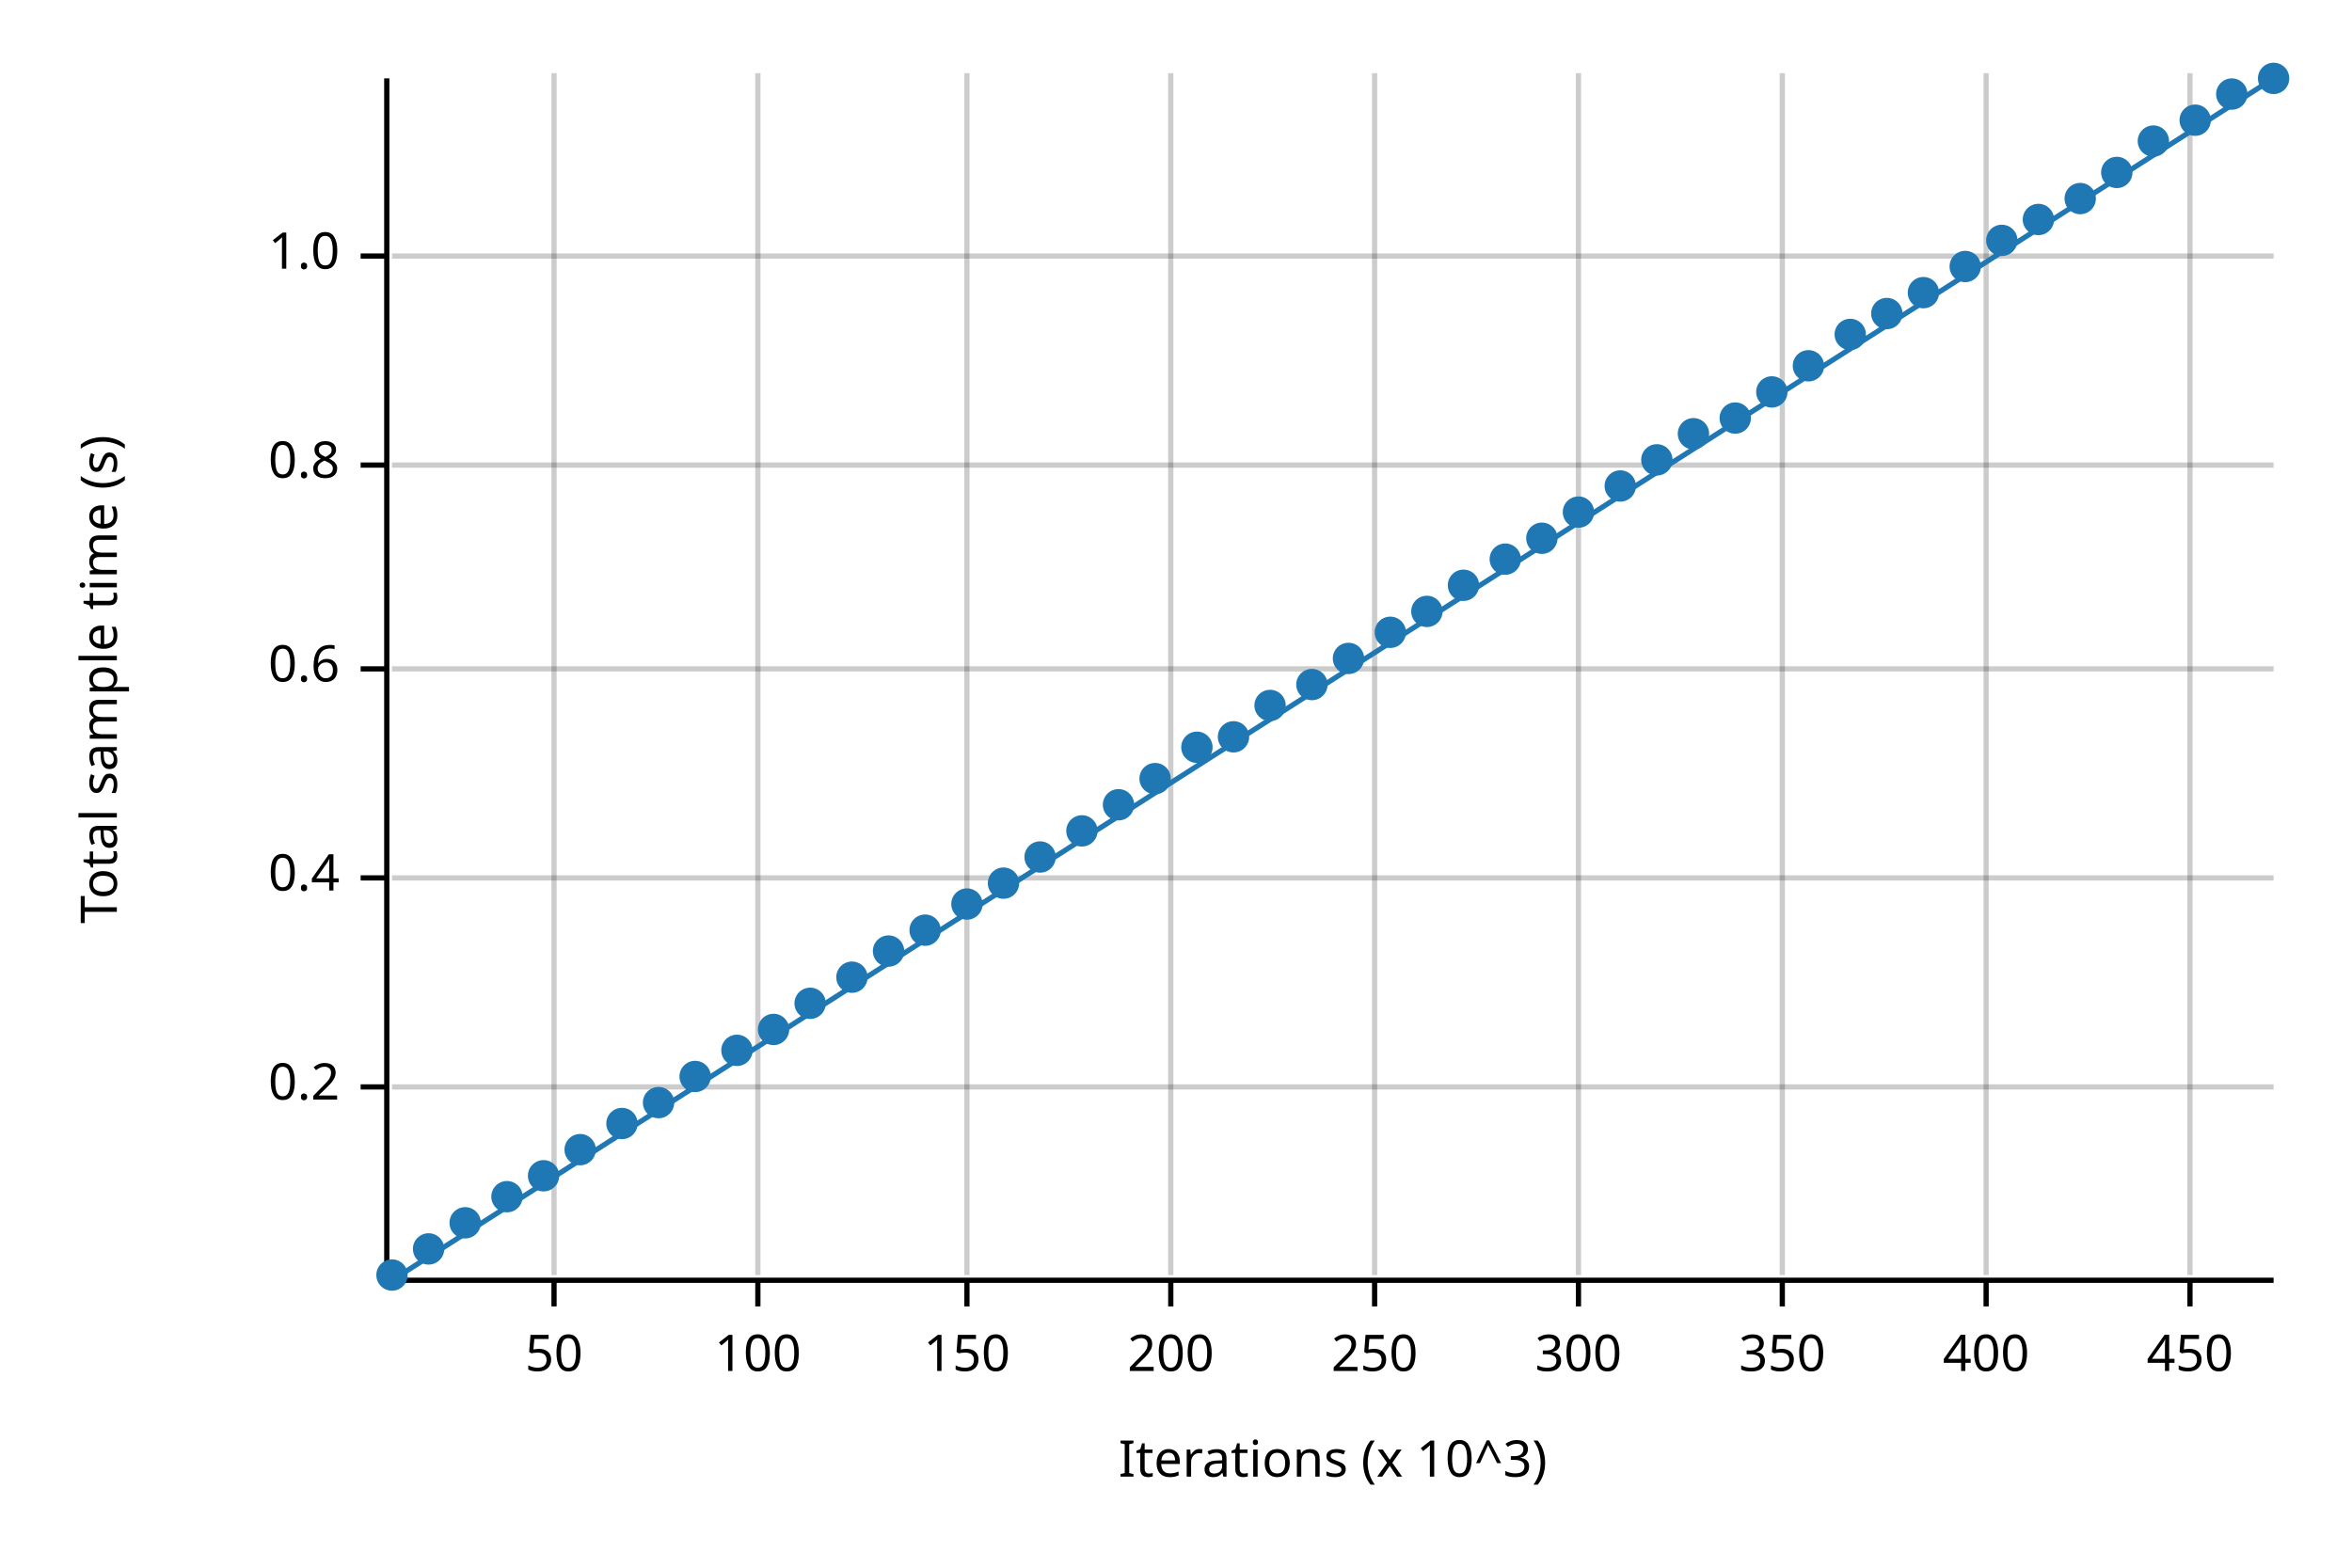
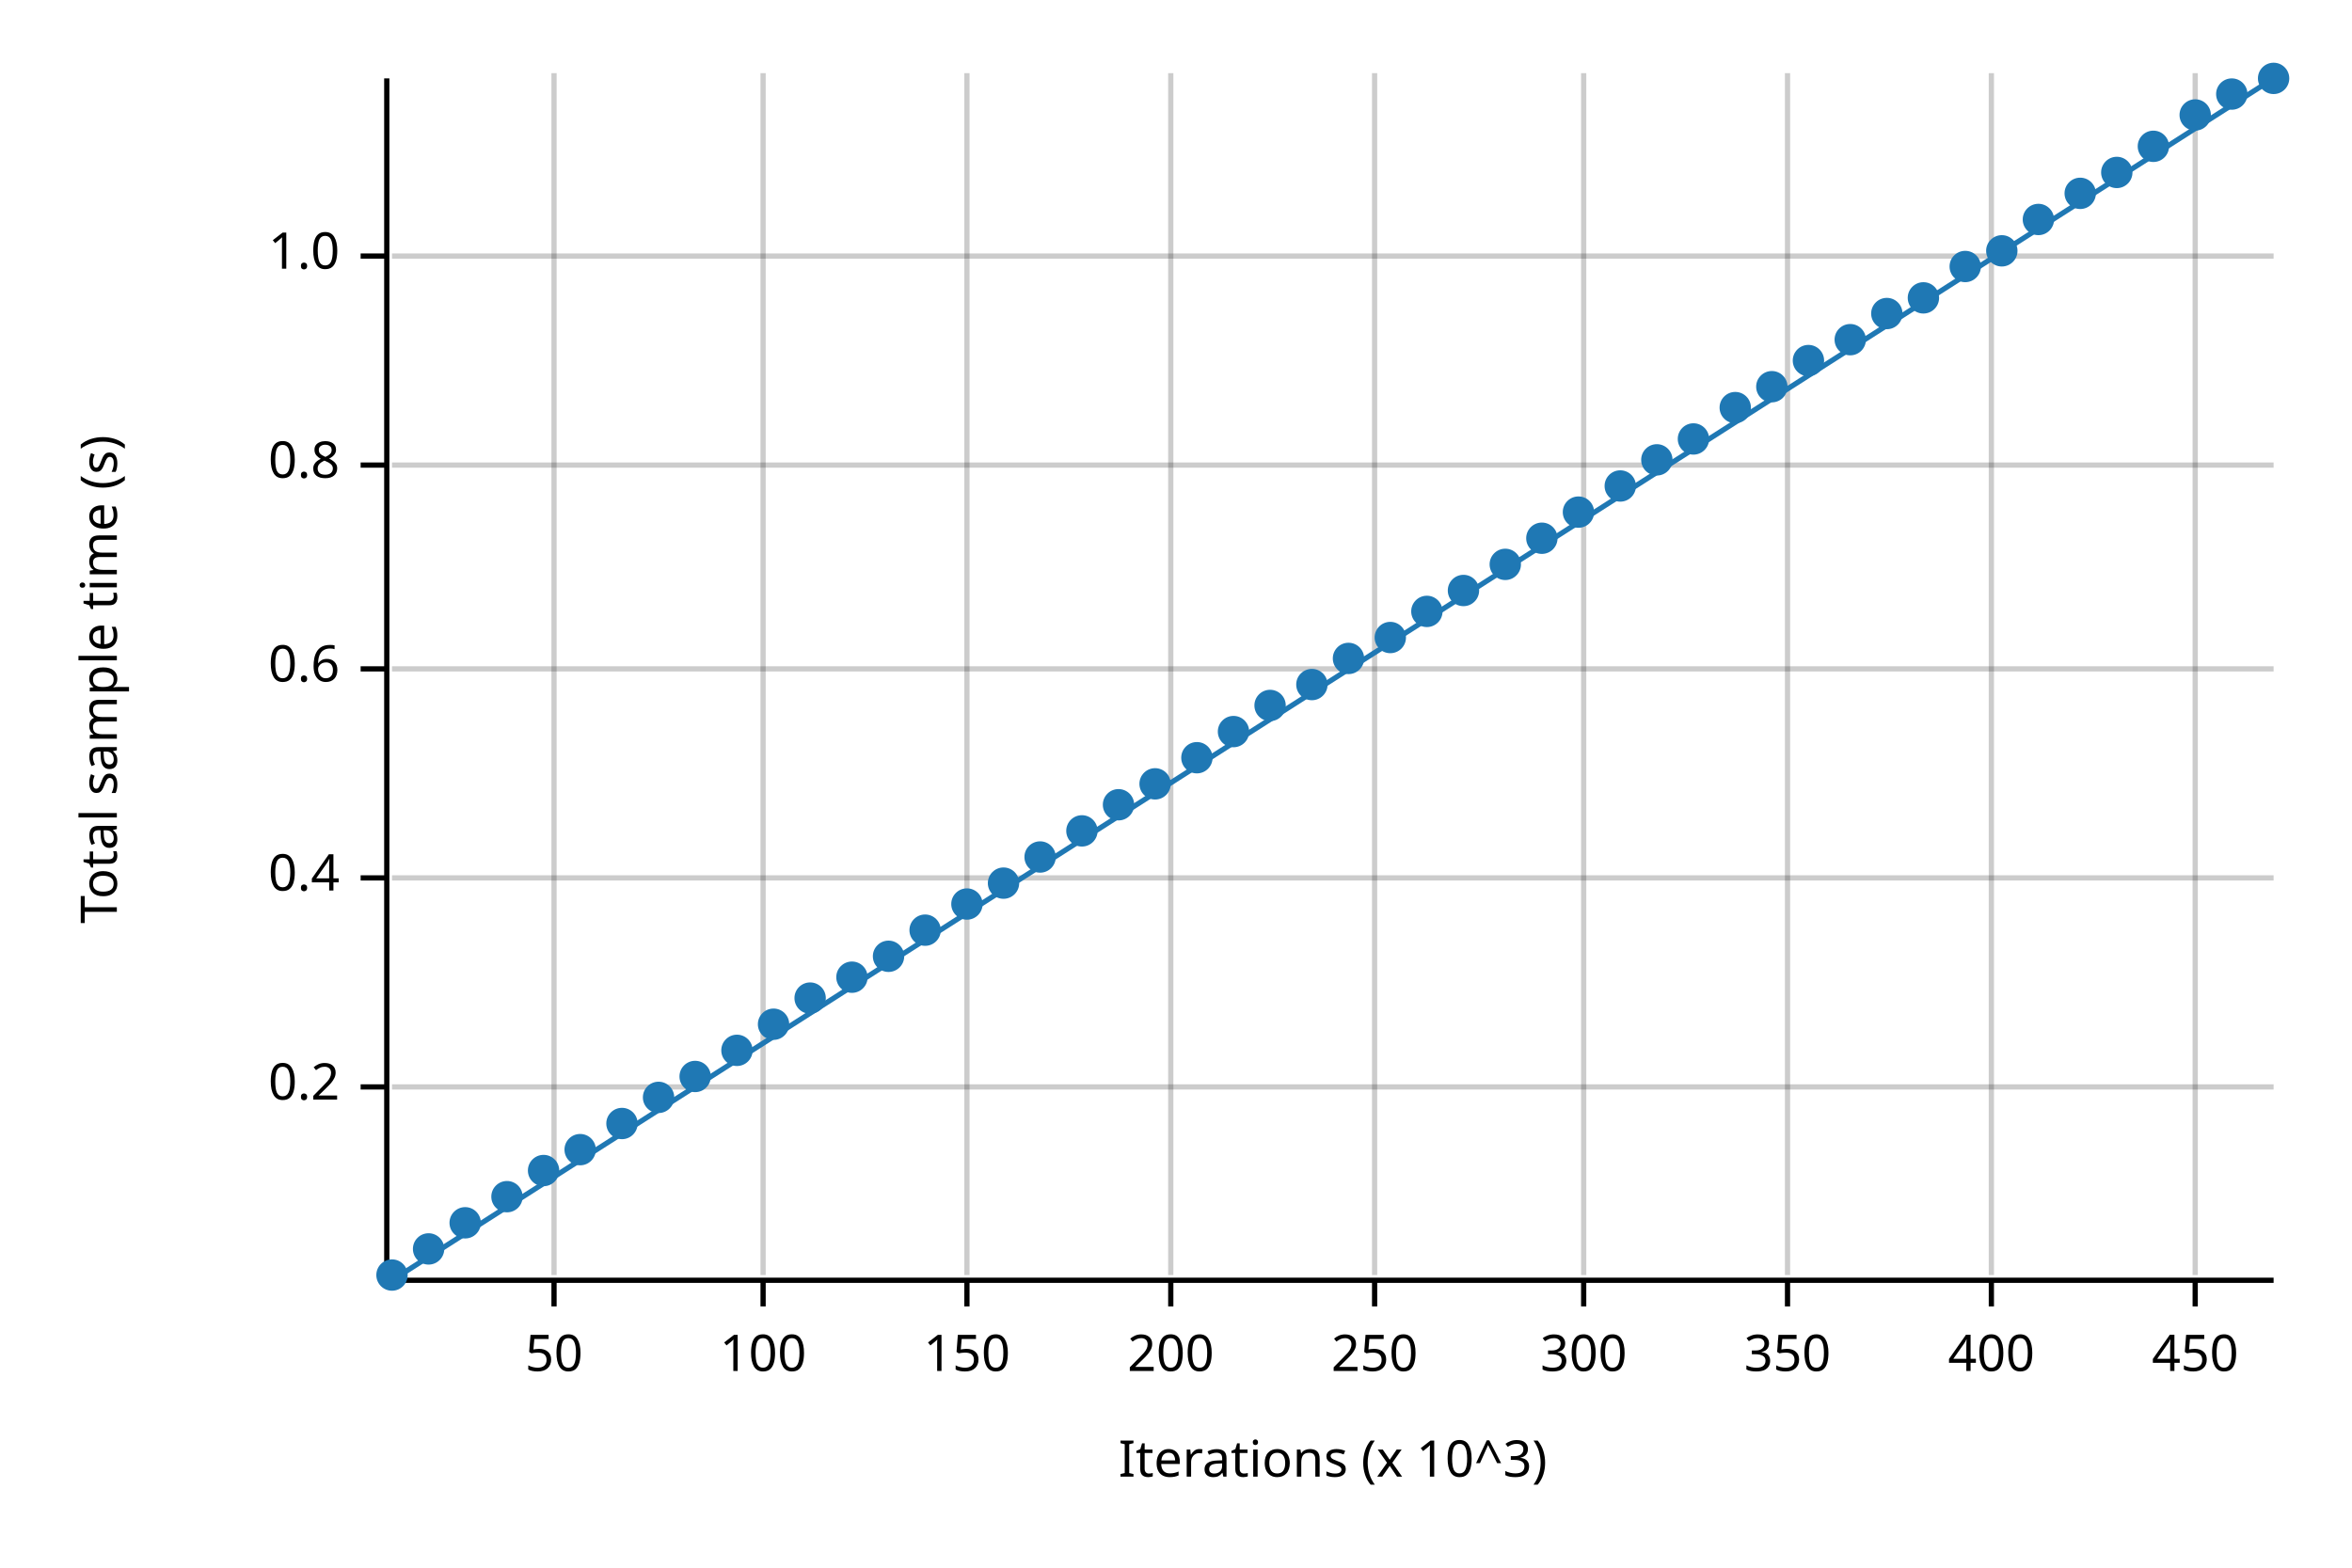
<svg xmlns="http://www.w3.org/2000/svg" width="450" height="300" viewBox="0 0 450 300">
  <text x="15" y="130" dy="0.76em" text-anchor="middle" font-family="sans-serif" font-size="9.677" opacity="1" fill="#000000" transform="rotate(270, 15, 130)">
Total sample time (s)
</text>
  <text x="255" y="285" dy="-0.5ex" text-anchor="middle" font-family="sans-serif" font-size="9.677" opacity="1" fill="#000000">
Iterations (x 10^3)
</text>
  <line opacity="0.2" stroke="#000000" stroke-width="1" x1="106" y1="244" x2="106" y2="14" />
-   <line opacity="0.2" stroke="#000000" stroke-width="1" x1="145" y1="244" x2="145" y2="14" />
+   <line opacity="0.2" stroke="#000000" stroke-width="1" x1="146" y1="244" x2="146" y2="14" />
  <line opacity="0.2" stroke="#000000" stroke-width="1" x1="185" y1="244" x2="185" y2="14" />
  <line opacity="0.2" stroke="#000000" stroke-width="1" x1="224" y1="244" x2="224" y2="14" />
  <line opacity="0.2" stroke="#000000" stroke-width="1" x1="263" y1="244" x2="263" y2="14" />
-   <line opacity="0.2" stroke="#000000" stroke-width="1" x1="302" y1="244" x2="302" y2="14" />
-   <line opacity="0.2" stroke="#000000" stroke-width="1" x1="341" y1="244" x2="341" y2="14" />
-   <line opacity="0.2" stroke="#000000" stroke-width="1" x1="380" y1="244" x2="380" y2="14" />
-   <line opacity="0.2" stroke="#000000" stroke-width="1" x1="419" y1="244" x2="419" y2="14" />
+   <line opacity="0.2" stroke="#000000" stroke-width="1" x1="303" y1="244" x2="303" y2="14" />
+   <line opacity="0.2" stroke="#000000" stroke-width="1" x1="342" y1="244" x2="342" y2="14" />
+   <line opacity="0.2" stroke="#000000" stroke-width="1" x1="381" y1="244" x2="381" y2="14" />
+   <line opacity="0.2" stroke="#000000" stroke-width="1" x1="420" y1="244" x2="420" y2="14" />
  <line opacity="0.2" stroke="#000000" stroke-width="1" x1="75" y1="208" x2="435" y2="208" />
  <line opacity="0.2" stroke="#000000" stroke-width="1" x1="75" y1="168" x2="435" y2="168" />
  <line opacity="0.2" stroke="#000000" stroke-width="1" x1="75" y1="128" x2="435" y2="128" />
  <line opacity="0.2" stroke="#000000" stroke-width="1" x1="75" y1="89" x2="435" y2="89" />
  <line opacity="0.2" stroke="#000000" stroke-width="1" x1="75" y1="49" x2="435" y2="49" />
  <polyline fill="none" opacity="1" stroke="#000000" stroke-width="1" points="74,15 74,245 " />
  <text x="65" y="208" dy="0.5ex" text-anchor="end" font-family="sans-serif" font-size="9.677" opacity="1" fill="#000000">
0.2
</text>
  <polyline fill="none" opacity="1" stroke="#000000" stroke-width="1" points="69,208 74,208 " />
  <text x="65" y="168" dy="0.5ex" text-anchor="end" font-family="sans-serif" font-size="9.677" opacity="1" fill="#000000">
0.4
</text>
  <polyline fill="none" opacity="1" stroke="#000000" stroke-width="1" points="69,168 74,168 " />
  <text x="65" y="128" dy="0.5ex" text-anchor="end" font-family="sans-serif" font-size="9.677" opacity="1" fill="#000000">
0.6
</text>
  <polyline fill="none" opacity="1" stroke="#000000" stroke-width="1" points="69,128 74,128 " />
  <text x="65" y="89" dy="0.5ex" text-anchor="end" font-family="sans-serif" font-size="9.677" opacity="1" fill="#000000">
0.8
</text>
  <polyline fill="none" opacity="1" stroke="#000000" stroke-width="1" points="69,89 74,89 " />
  <text x="65" y="49" dy="0.5ex" text-anchor="end" font-family="sans-serif" font-size="9.677" opacity="1" fill="#000000">
1.0
</text>
  <polyline fill="none" opacity="1" stroke="#000000" stroke-width="1" points="69,49 74,49 " />
  <polyline fill="none" opacity="1" stroke="#000000" stroke-width="1" points="75,245 435,245 " />
  <text x="106" y="255" dy="0.76em" text-anchor="middle" font-family="sans-serif" font-size="9.677" opacity="1" fill="#000000">
50
</text>
  <polyline fill="none" opacity="1" stroke="#000000" stroke-width="1" points="106,245 106,250 " />
-   <text x="145" y="255" dy="0.76em" text-anchor="middle" font-family="sans-serif" font-size="9.677" opacity="1" fill="#000000">
+   <text x="146" y="255" dy="0.76em" text-anchor="middle" font-family="sans-serif" font-size="9.677" opacity="1" fill="#000000">
100
</text>
-   <polyline fill="none" opacity="1" stroke="#000000" stroke-width="1" points="145,245 145,250 " />
+   <polyline fill="none" opacity="1" stroke="#000000" stroke-width="1" points="146,245 146,250 " />
  <text x="185" y="255" dy="0.76em" text-anchor="middle" font-family="sans-serif" font-size="9.677" opacity="1" fill="#000000">
150
</text>
  <polyline fill="none" opacity="1" stroke="#000000" stroke-width="1" points="185,245 185,250 " />
  <text x="224" y="255" dy="0.76em" text-anchor="middle" font-family="sans-serif" font-size="9.677" opacity="1" fill="#000000">
200
</text>
  <polyline fill="none" opacity="1" stroke="#000000" stroke-width="1" points="224,245 224,250 " />
  <text x="263" y="255" dy="0.76em" text-anchor="middle" font-family="sans-serif" font-size="9.677" opacity="1" fill="#000000">
250
</text>
  <polyline fill="none" opacity="1" stroke="#000000" stroke-width="1" points="263,245 263,250 " />
-   <text x="302" y="255" dy="0.76em" text-anchor="middle" font-family="sans-serif" font-size="9.677" opacity="1" fill="#000000">
+   <text x="303" y="255" dy="0.76em" text-anchor="middle" font-family="sans-serif" font-size="9.677" opacity="1" fill="#000000">
300
</text>
-   <polyline fill="none" opacity="1" stroke="#000000" stroke-width="1" points="302,245 302,250 " />
-   <text x="341" y="255" dy="0.76em" text-anchor="middle" font-family="sans-serif" font-size="9.677" opacity="1" fill="#000000">
+   <polyline fill="none" opacity="1" stroke="#000000" stroke-width="1" points="303,245 303,250 " />
+   <text x="342" y="255" dy="0.76em" text-anchor="middle" font-family="sans-serif" font-size="9.677" opacity="1" fill="#000000">
350
</text>
-   <polyline fill="none" opacity="1" stroke="#000000" stroke-width="1" points="341,245 341,250 " />
-   <text x="380" y="255" dy="0.76em" text-anchor="middle" font-family="sans-serif" font-size="9.677" opacity="1" fill="#000000">
+   <polyline fill="none" opacity="1" stroke="#000000" stroke-width="1" points="342,245 342,250 " />
+   <text x="381" y="255" dy="0.76em" text-anchor="middle" font-family="sans-serif" font-size="9.677" opacity="1" fill="#000000">
400
</text>
-   <polyline fill="none" opacity="1" stroke="#000000" stroke-width="1" points="380,245 380,250 " />
-   <text x="419" y="255" dy="0.76em" text-anchor="middle" font-family="sans-serif" font-size="9.677" opacity="1" fill="#000000">
+   <polyline fill="none" opacity="1" stroke="#000000" stroke-width="1" points="381,245 381,250 " />
+   <text x="420" y="255" dy="0.76em" text-anchor="middle" font-family="sans-serif" font-size="9.677" opacity="1" fill="#000000">
450
</text>
-   <polyline fill="none" opacity="1" stroke="#000000" stroke-width="1" points="419,245 419,250 " />
+   <polyline fill="none" opacity="1" stroke="#000000" stroke-width="1" points="420,245 420,250 " />
  <circle cx="75" cy="244" r="3" opacity="1" fill="#1F78B4" stroke="none" stroke-width="1" />
  <circle cx="82" cy="239" r="3" opacity="1" fill="#1F78B4" stroke="none" stroke-width="1" />
  <circle cx="89" cy="234" r="3" opacity="1" fill="#1F78B4" stroke="none" stroke-width="1" />
  <circle cx="97" cy="229" r="3" opacity="1" fill="#1F78B4" stroke="none" stroke-width="1" />
-   <circle cx="104" cy="225" r="3" opacity="1" fill="#1F78B4" stroke="none" stroke-width="1" />
+   <circle cx="104" cy="224" r="3" opacity="1" fill="#1F78B4" stroke="none" stroke-width="1" />
  <circle cx="111" cy="220" r="3" opacity="1" fill="#1F78B4" stroke="none" stroke-width="1" />
  <circle cx="119" cy="215" r="3" opacity="1" fill="#1F78B4" stroke="none" stroke-width="1" />
-   <circle cx="126" cy="211" r="3" opacity="1" fill="#1F78B4" stroke="none" stroke-width="1" />
+   <circle cx="126" cy="210" r="3" opacity="1" fill="#1F78B4" stroke="none" stroke-width="1" />
  <circle cx="133" cy="206" r="3" opacity="1" fill="#1F78B4" stroke="none" stroke-width="1" />
  <circle cx="141" cy="201" r="3" opacity="1" fill="#1F78B4" stroke="none" stroke-width="1" />
-   <circle cx="148" cy="197" r="3" opacity="1" fill="#1F78B4" stroke="none" stroke-width="1" />
-   <circle cx="155" cy="192" r="3" opacity="1" fill="#1F78B4" stroke="none" stroke-width="1" />
+   <circle cx="148" cy="196" r="3" opacity="1" fill="#1F78B4" stroke="none" stroke-width="1" />
+   <circle cx="155" cy="191" r="3" opacity="1" fill="#1F78B4" stroke="none" stroke-width="1" />
  <circle cx="163" cy="187" r="3" opacity="1" fill="#1F78B4" stroke="none" stroke-width="1" />
-   <circle cx="170" cy="182" r="3" opacity="1" fill="#1F78B4" stroke="none" stroke-width="1" />
+   <circle cx="170" cy="183" r="3" opacity="1" fill="#1F78B4" stroke="none" stroke-width="1" />
  <circle cx="177" cy="178" r="3" opacity="1" fill="#1F78B4" stroke="none" stroke-width="1" />
  <circle cx="185" cy="173" r="3" opacity="1" fill="#1F78B4" stroke="none" stroke-width="1" />
  <circle cx="192" cy="169" r="3" opacity="1" fill="#1F78B4" stroke="none" stroke-width="1" />
  <circle cx="199" cy="164" r="3" opacity="1" fill="#1F78B4" stroke="none" stroke-width="1" />
  <circle cx="207" cy="159" r="3" opacity="1" fill="#1F78B4" stroke="none" stroke-width="1" />
  <circle cx="214" cy="154" r="3" opacity="1" fill="#1F78B4" stroke="none" stroke-width="1" />
-   <circle cx="221" cy="149" r="3" opacity="1" fill="#1F78B4" stroke="none" stroke-width="1" />
-   <circle cx="229" cy="143" r="3" opacity="1" fill="#1F78B4" stroke="none" stroke-width="1" />
-   <circle cx="236" cy="141" r="3" opacity="1" fill="#1F78B4" stroke="none" stroke-width="1" />
+   <circle cx="221" cy="150" r="3" opacity="1" fill="#1F78B4" stroke="none" stroke-width="1" />
+   <circle cx="229" cy="145" r="3" opacity="1" fill="#1F78B4" stroke="none" stroke-width="1" />
+   <circle cx="236" cy="140" r="3" opacity="1" fill="#1F78B4" stroke="none" stroke-width="1" />
  <circle cx="243" cy="135" r="3" opacity="1" fill="#1F78B4" stroke="none" stroke-width="1" />
  <circle cx="251" cy="131" r="3" opacity="1" fill="#1F78B4" stroke="none" stroke-width="1" />
  <circle cx="258" cy="126" r="3" opacity="1" fill="#1F78B4" stroke="none" stroke-width="1" />
-   <circle cx="266" cy="121" r="3" opacity="1" fill="#1F78B4" stroke="none" stroke-width="1" />
+   <circle cx="266" cy="122" r="3" opacity="1" fill="#1F78B4" stroke="none" stroke-width="1" />
  <circle cx="273" cy="117" r="3" opacity="1" fill="#1F78B4" stroke="none" stroke-width="1" />
-   <circle cx="280" cy="112" r="3" opacity="1" fill="#1F78B4" stroke="none" stroke-width="1" />
-   <circle cx="288" cy="107" r="3" opacity="1" fill="#1F78B4" stroke="none" stroke-width="1" />
+   <circle cx="280" cy="113" r="3" opacity="1" fill="#1F78B4" stroke="none" stroke-width="1" />
+   <circle cx="288" cy="108" r="3" opacity="1" fill="#1F78B4" stroke="none" stroke-width="1" />
  <circle cx="295" cy="103" r="3" opacity="1" fill="#1F78B4" stroke="none" stroke-width="1" />
  <circle cx="302" cy="98" r="3" opacity="1" fill="#1F78B4" stroke="none" stroke-width="1" />
  <circle cx="310" cy="93" r="3" opacity="1" fill="#1F78B4" stroke="none" stroke-width="1" />
  <circle cx="317" cy="88" r="3" opacity="1" fill="#1F78B4" stroke="none" stroke-width="1" />
-   <circle cx="324" cy="83" r="3" opacity="1" fill="#1F78B4" stroke="none" stroke-width="1" />
-   <circle cx="332" cy="80" r="3" opacity="1" fill="#1F78B4" stroke="none" stroke-width="1" />
-   <circle cx="339" cy="75" r="3" opacity="1" fill="#1F78B4" stroke="none" stroke-width="1" />
-   <circle cx="346" cy="70" r="3" opacity="1" fill="#1F78B4" stroke="none" stroke-width="1" />
-   <circle cx="354" cy="64" r="3" opacity="1" fill="#1F78B4" stroke="none" stroke-width="1" />
+   <circle cx="324" cy="84" r="3" opacity="1" fill="#1F78B4" stroke="none" stroke-width="1" />
+   <circle cx="332" cy="78" r="3" opacity="1" fill="#1F78B4" stroke="none" stroke-width="1" />
+   <circle cx="339" cy="74" r="3" opacity="1" fill="#1F78B4" stroke="none" stroke-width="1" />
+   <circle cx="346" cy="69" r="3" opacity="1" fill="#1F78B4" stroke="none" stroke-width="1" />
+   <circle cx="354" cy="65" r="3" opacity="1" fill="#1F78B4" stroke="none" stroke-width="1" />
  <circle cx="361" cy="60" r="3" opacity="1" fill="#1F78B4" stroke="none" stroke-width="1" />
-   <circle cx="368" cy="56" r="3" opacity="1" fill="#1F78B4" stroke="none" stroke-width="1" />
+   <circle cx="368" cy="57" r="3" opacity="1" fill="#1F78B4" stroke="none" stroke-width="1" />
  <circle cx="376" cy="51" r="3" opacity="1" fill="#1F78B4" stroke="none" stroke-width="1" />
-   <circle cx="383" cy="46" r="3" opacity="1" fill="#1F78B4" stroke="none" stroke-width="1" />
+   <circle cx="383" cy="48" r="3" opacity="1" fill="#1F78B4" stroke="none" stroke-width="1" />
  <circle cx="390" cy="42" r="3" opacity="1" fill="#1F78B4" stroke="none" stroke-width="1" />
-   <circle cx="398" cy="38" r="3" opacity="1" fill="#1F78B4" stroke="none" stroke-width="1" />
+   <circle cx="398" cy="37" r="3" opacity="1" fill="#1F78B4" stroke="none" stroke-width="1" />
  <circle cx="405" cy="33" r="3" opacity="1" fill="#1F78B4" stroke="none" stroke-width="1" />
-   <circle cx="412" cy="27" r="3" opacity="1" fill="#1F78B4" stroke="none" stroke-width="1" />
-   <circle cx="420" cy="23" r="3" opacity="1" fill="#1F78B4" stroke="none" stroke-width="1" />
+   <circle cx="412" cy="28" r="3" opacity="1" fill="#1F78B4" stroke="none" stroke-width="1" />
+   <circle cx="420" cy="22" r="3" opacity="1" fill="#1F78B4" stroke="none" stroke-width="1" />
  <circle cx="427" cy="18" r="3" opacity="1" fill="#1F78B4" stroke="none" stroke-width="1" />
  <circle cx="435" cy="15" r="3" opacity="1" fill="#1F78B4" stroke="none" stroke-width="1" />
  <polyline fill="none" opacity="1" stroke="#1F78B4" stroke-width="1" points="75,245 435,15 " />
  <polygon opacity="0.25" fill="#1F78B4" points="75,245 435,15 435,15 " />
</svg>
